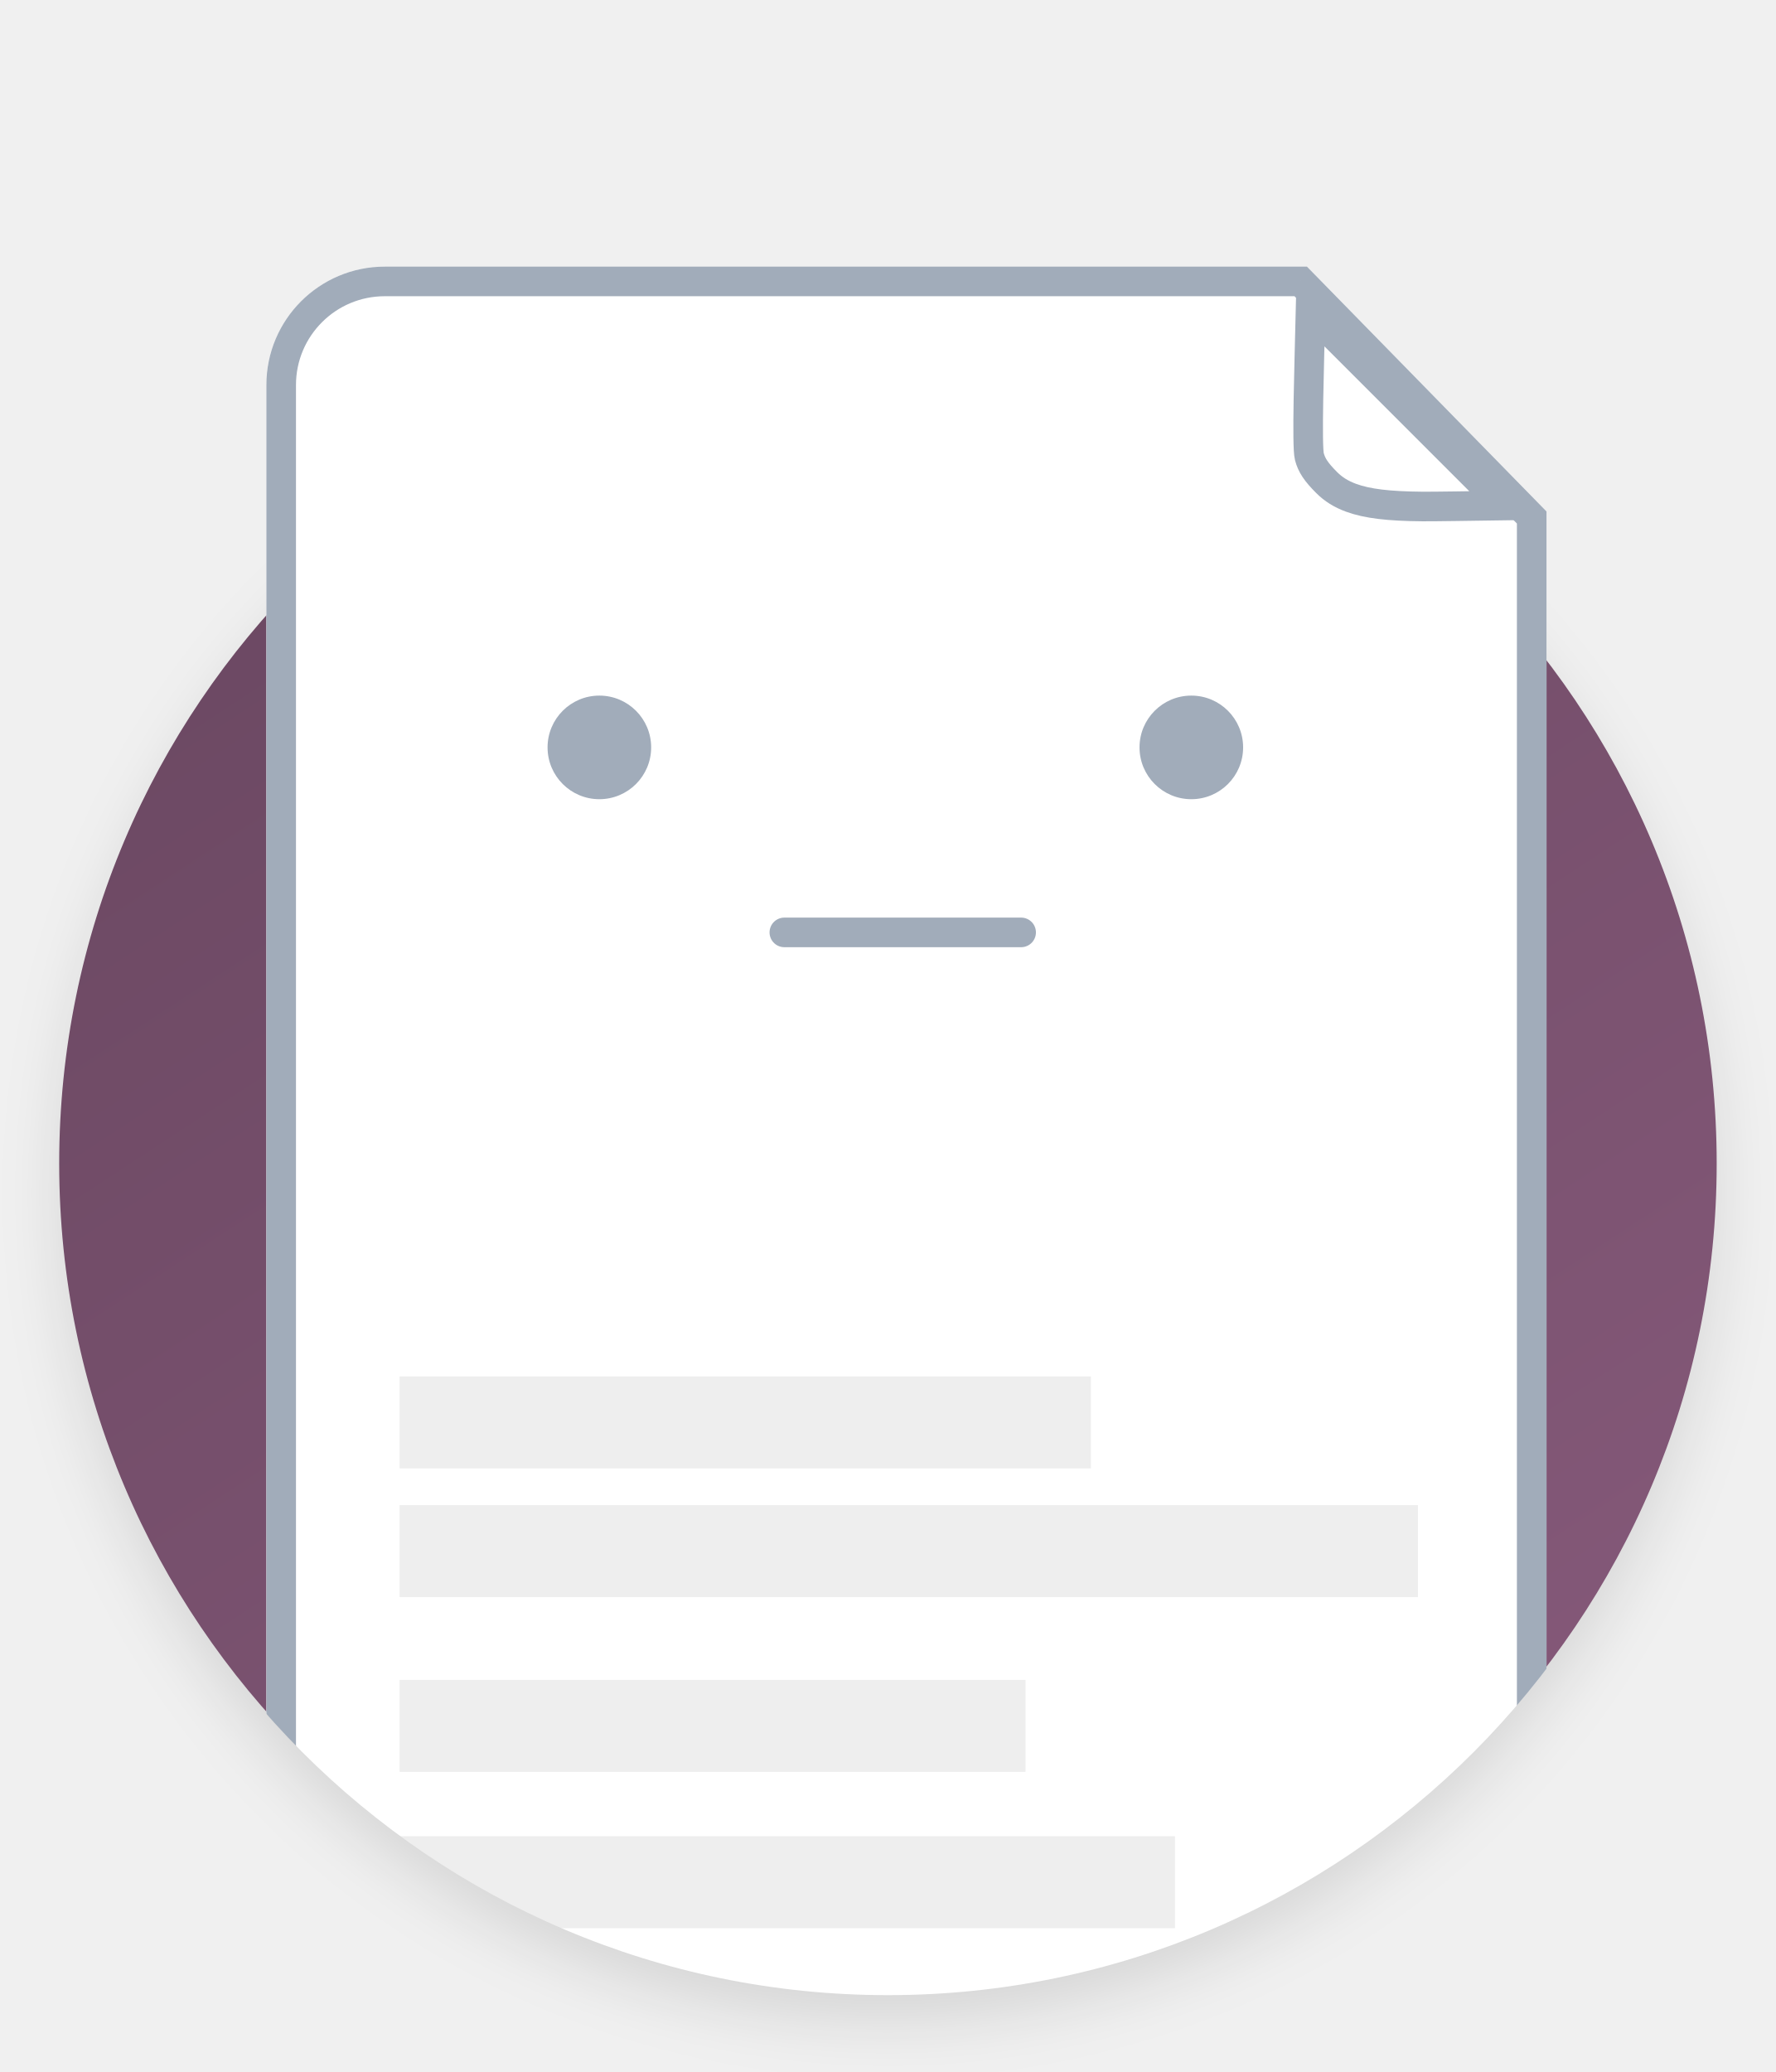
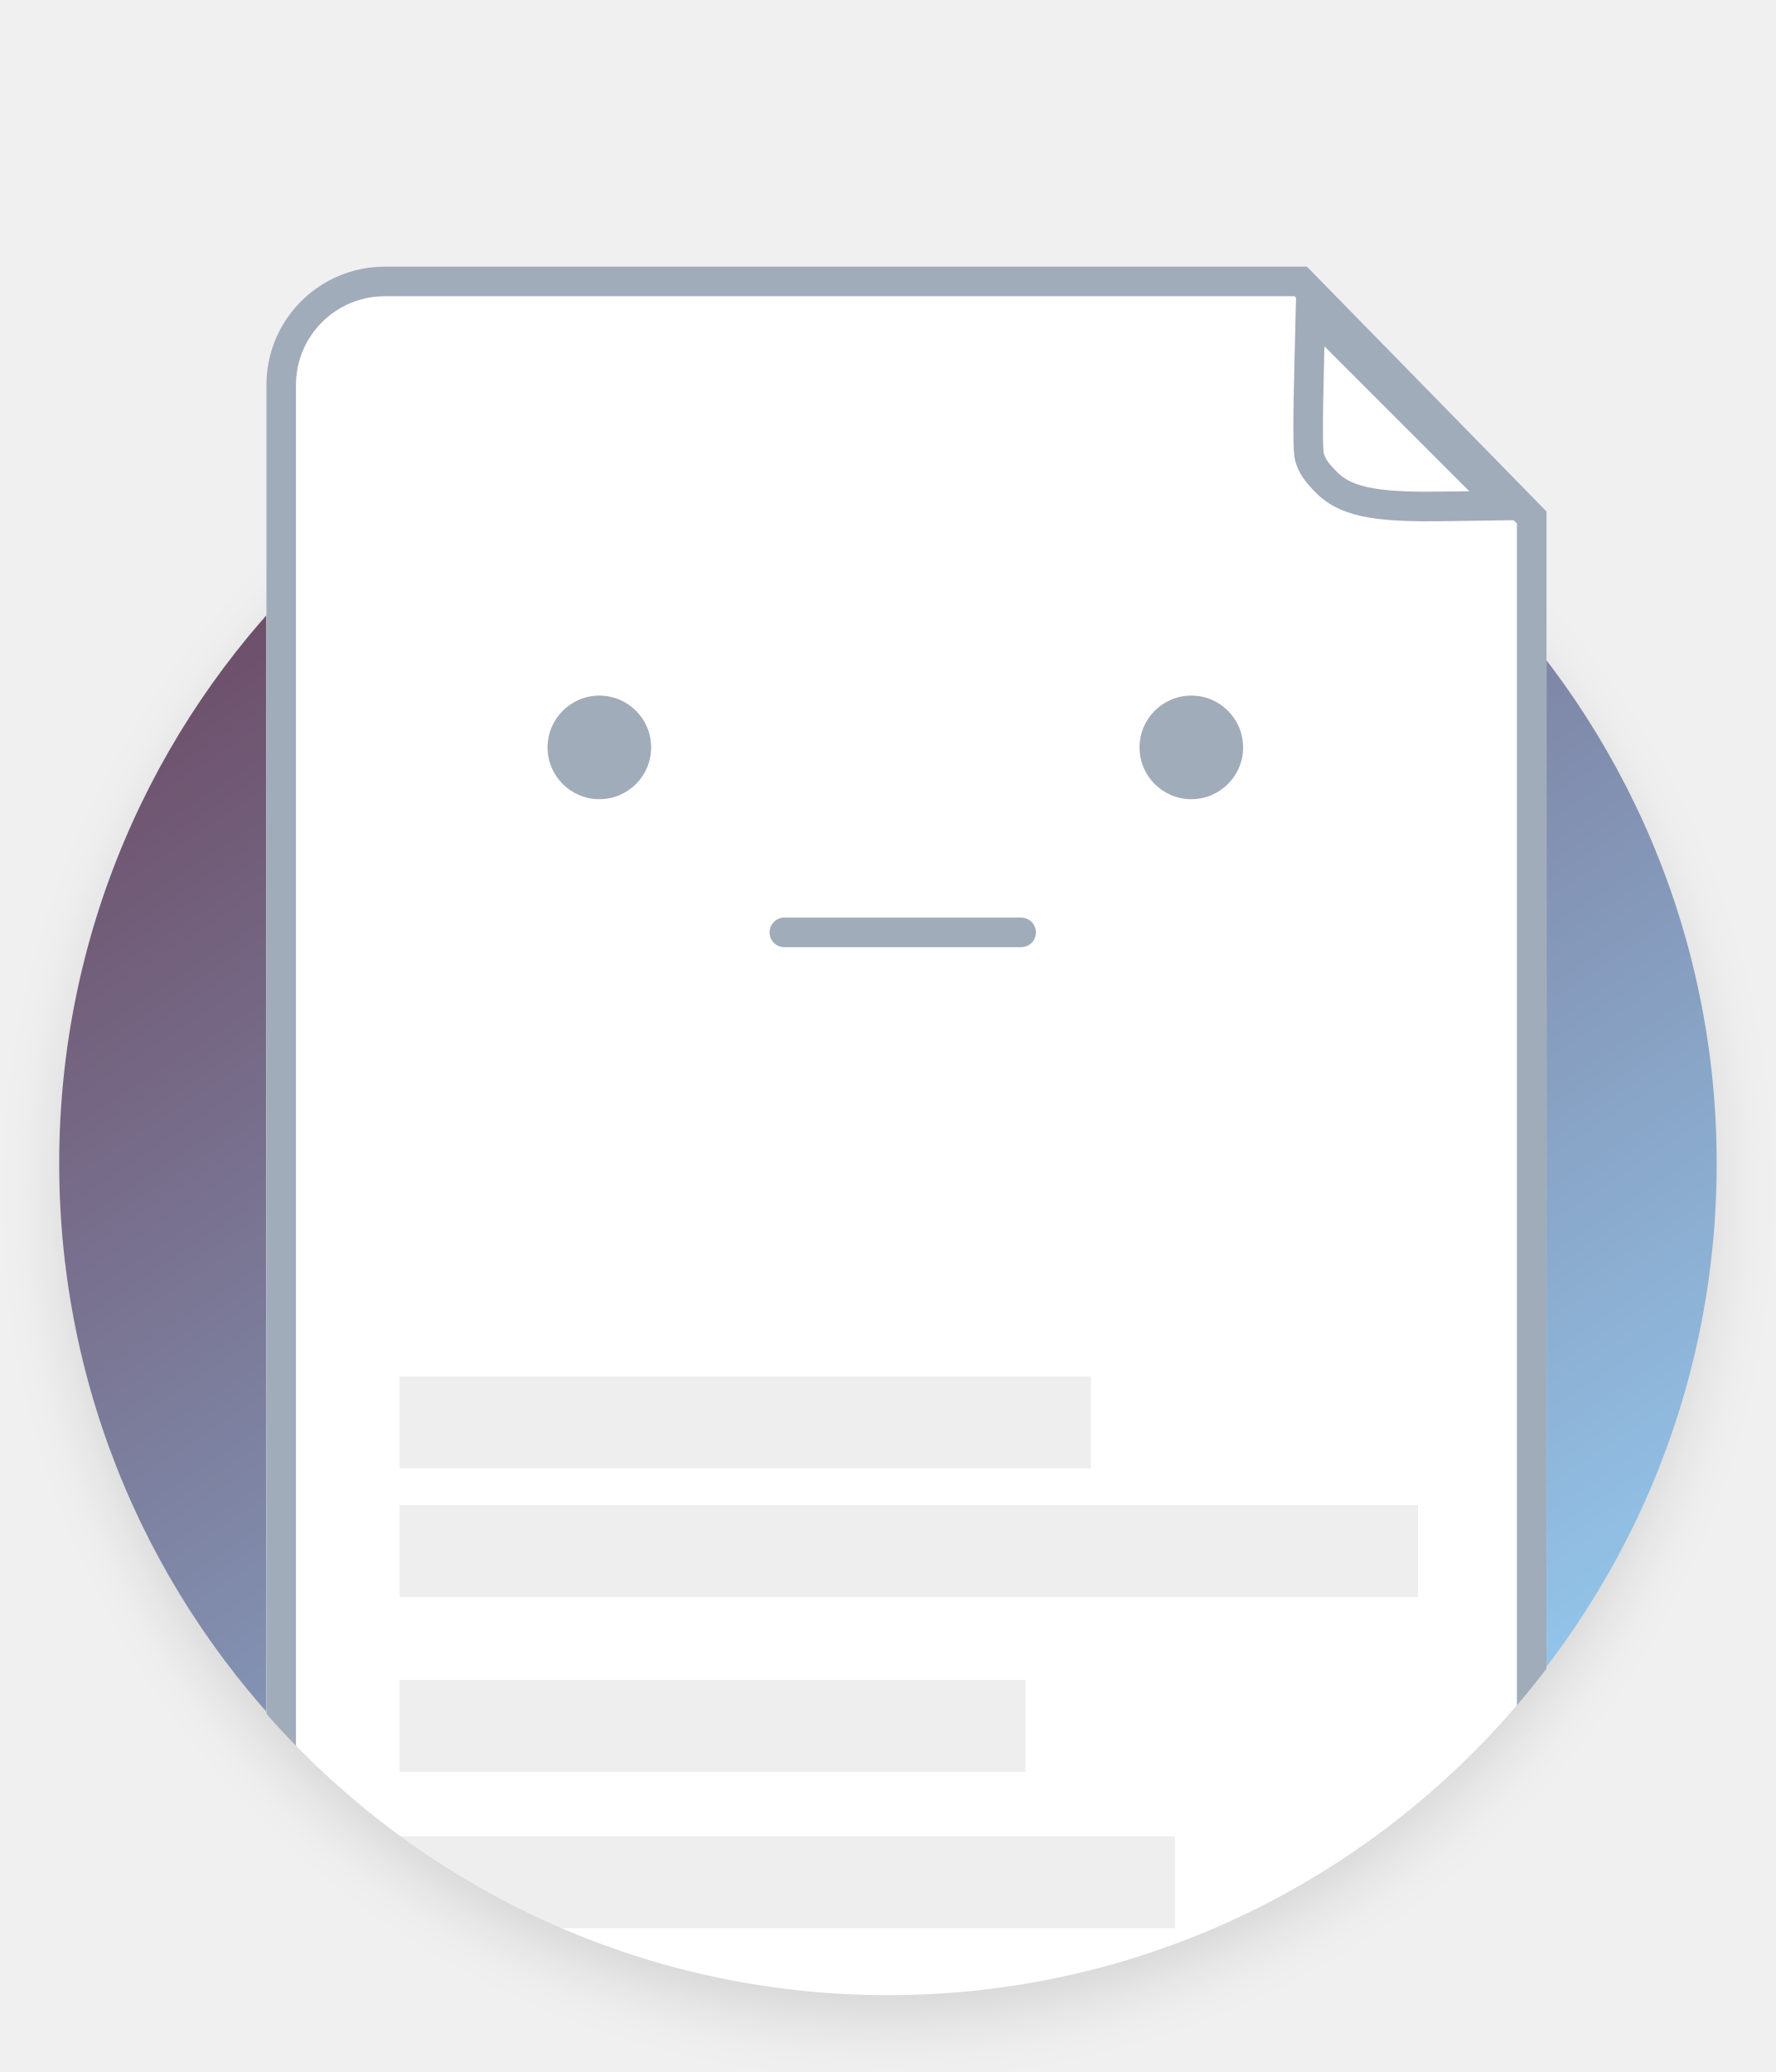
<svg xmlns="http://www.w3.org/2000/svg" xmlns:xlink="http://www.w3.org/1999/xlink" width="120" height="140" viewBox="0 0 120 140">
  <defs>
    <linearGradient id="empty_state_file_neutral-c" x1="91.284%" x2="25.707%" y1="100%" y2="0%">
-       <stop offset="0%" stop-color="#875A7B" />
+       <stop offset="0%" stop-color="#99d8ff" />
      <stop offset="100%" stop-color="#6B4862" />
    </linearGradient>
    <circle id="empty_state_file_neutral-b" cx="56" cy="66.614" r="56" />
    <filter id="empty_state_file_neutral-a" width="112.5%" height="112.5%" x="-6.2%" y="-4.5%" filterUnits="objectBoundingBox">
      <feOffset dy="2" in="SourceAlpha" result="shadowOffsetOuter1" />
      <feGaussianBlur in="shadowOffsetOuter1" result="shadowBlurOuter1" stdDeviation="2" />
      <feColorMatrix in="shadowBlurOuter1" values="0 0 0 0 0   0 0 0 0 0   0 0 0 0 0  0 0 0 0.106 0" />
    </filter>
    <path id="empty_state_file_neutral-d" d="M56,122.807 C86.928,122.807 112,97.672 112,66.667 C112,59.661 112,37.438 112,0 L0,0 C0,23.774 0,45.996 0,66.667 C0,97.672 25.072,122.807 56,122.807 Z" />
    <path id="empty_state_file_neutral-f" d="M22,6.015 L84.315,6.015 L100.5,22.556 L100.5,114.83 L100.5,114.83 C100.5,124.218 92.889,131.83 83.5,131.83 L31,131.83 L31,131.83 C21.611,131.83 14,124.218 14,114.83 L14,14.015 L14,14.015 C14,9.597 17.582,6.015 22,6.015 Z" />
  </defs>
  <g fill="none" fill-rule="evenodd" transform="translate(4 12)">
    <use fill="#000" filter="url(#empty_state_file_neutral-a)" xlink:href="#empty_state_file_neutral-b" />
    <use fill="url(#empty_state_file_neutral-c)" xlink:href="#empty_state_file_neutral-b" />
    <mask id="empty_state_file_neutral-e" fill="#fff">
      <use xlink:href="#empty_state_file_neutral-d" />
    </mask>
    <g mask="url(#empty_state_file_neutral-e)">
      <use fill="#FFF" xlink:href="#empty_state_file_neutral-f" />
      <path stroke="#A1ACBA" stroke-width="2" d="M99.5,22.964 L83.894,7.015 L22,7.015 C18.134,7.015 15,10.149 15,14.015 L15,114.83 C15,123.666 22.163,130.83 31,130.83 L83.5,130.83 C92.337,130.83 99.5,123.666 99.5,114.83 L99.5,22.964 Z" />
    </g>
    <path stroke="#A1ACBA" stroke-width="2" d="M84.8,27.505 C87.406,25.022 91.415,21.266 91.788,20.627 C92.092,20.105 92.201,19.57 92.201,18.554 C92.201,17.921 92.06,17.314 91.766,16.678 C91.275,15.614 90.368,14.469 88.765,12.838 C88.239,12.302 86.319,10.445 84.8,8.968 L84.8,27.505 Z" mask="url(#empty_state_file_neutral-e)" transform="rotate(135 88.5 18.226)" />
    <g fill="#000" mask="url(#empty_state_file_neutral-e)" opacity=".07">
      <g transform="translate(23 81)">
        <rect width="46.716" height="6.214" />
        <rect width="68.812" height="6.214" y="8.7" />
        <rect width="42.297" height="6.214" y="20.506" />
        <rect width="52.398" height="6.214" y="31.07" />
      </g>
    </g>
    <g transform="translate(33 35)">
      <path stroke="#A1ACBA" stroke-linecap="round" stroke-linejoin="round" stroke-width="2" d="M16,16 L32,16" />
      <circle cx="43.5" cy="3.5" r="3.5" fill="#A1ACBA" />
      <circle cx="3.5" cy="3.5" r="3.5" fill="#A1ACBA" />
    </g>
  </g>
</svg>
